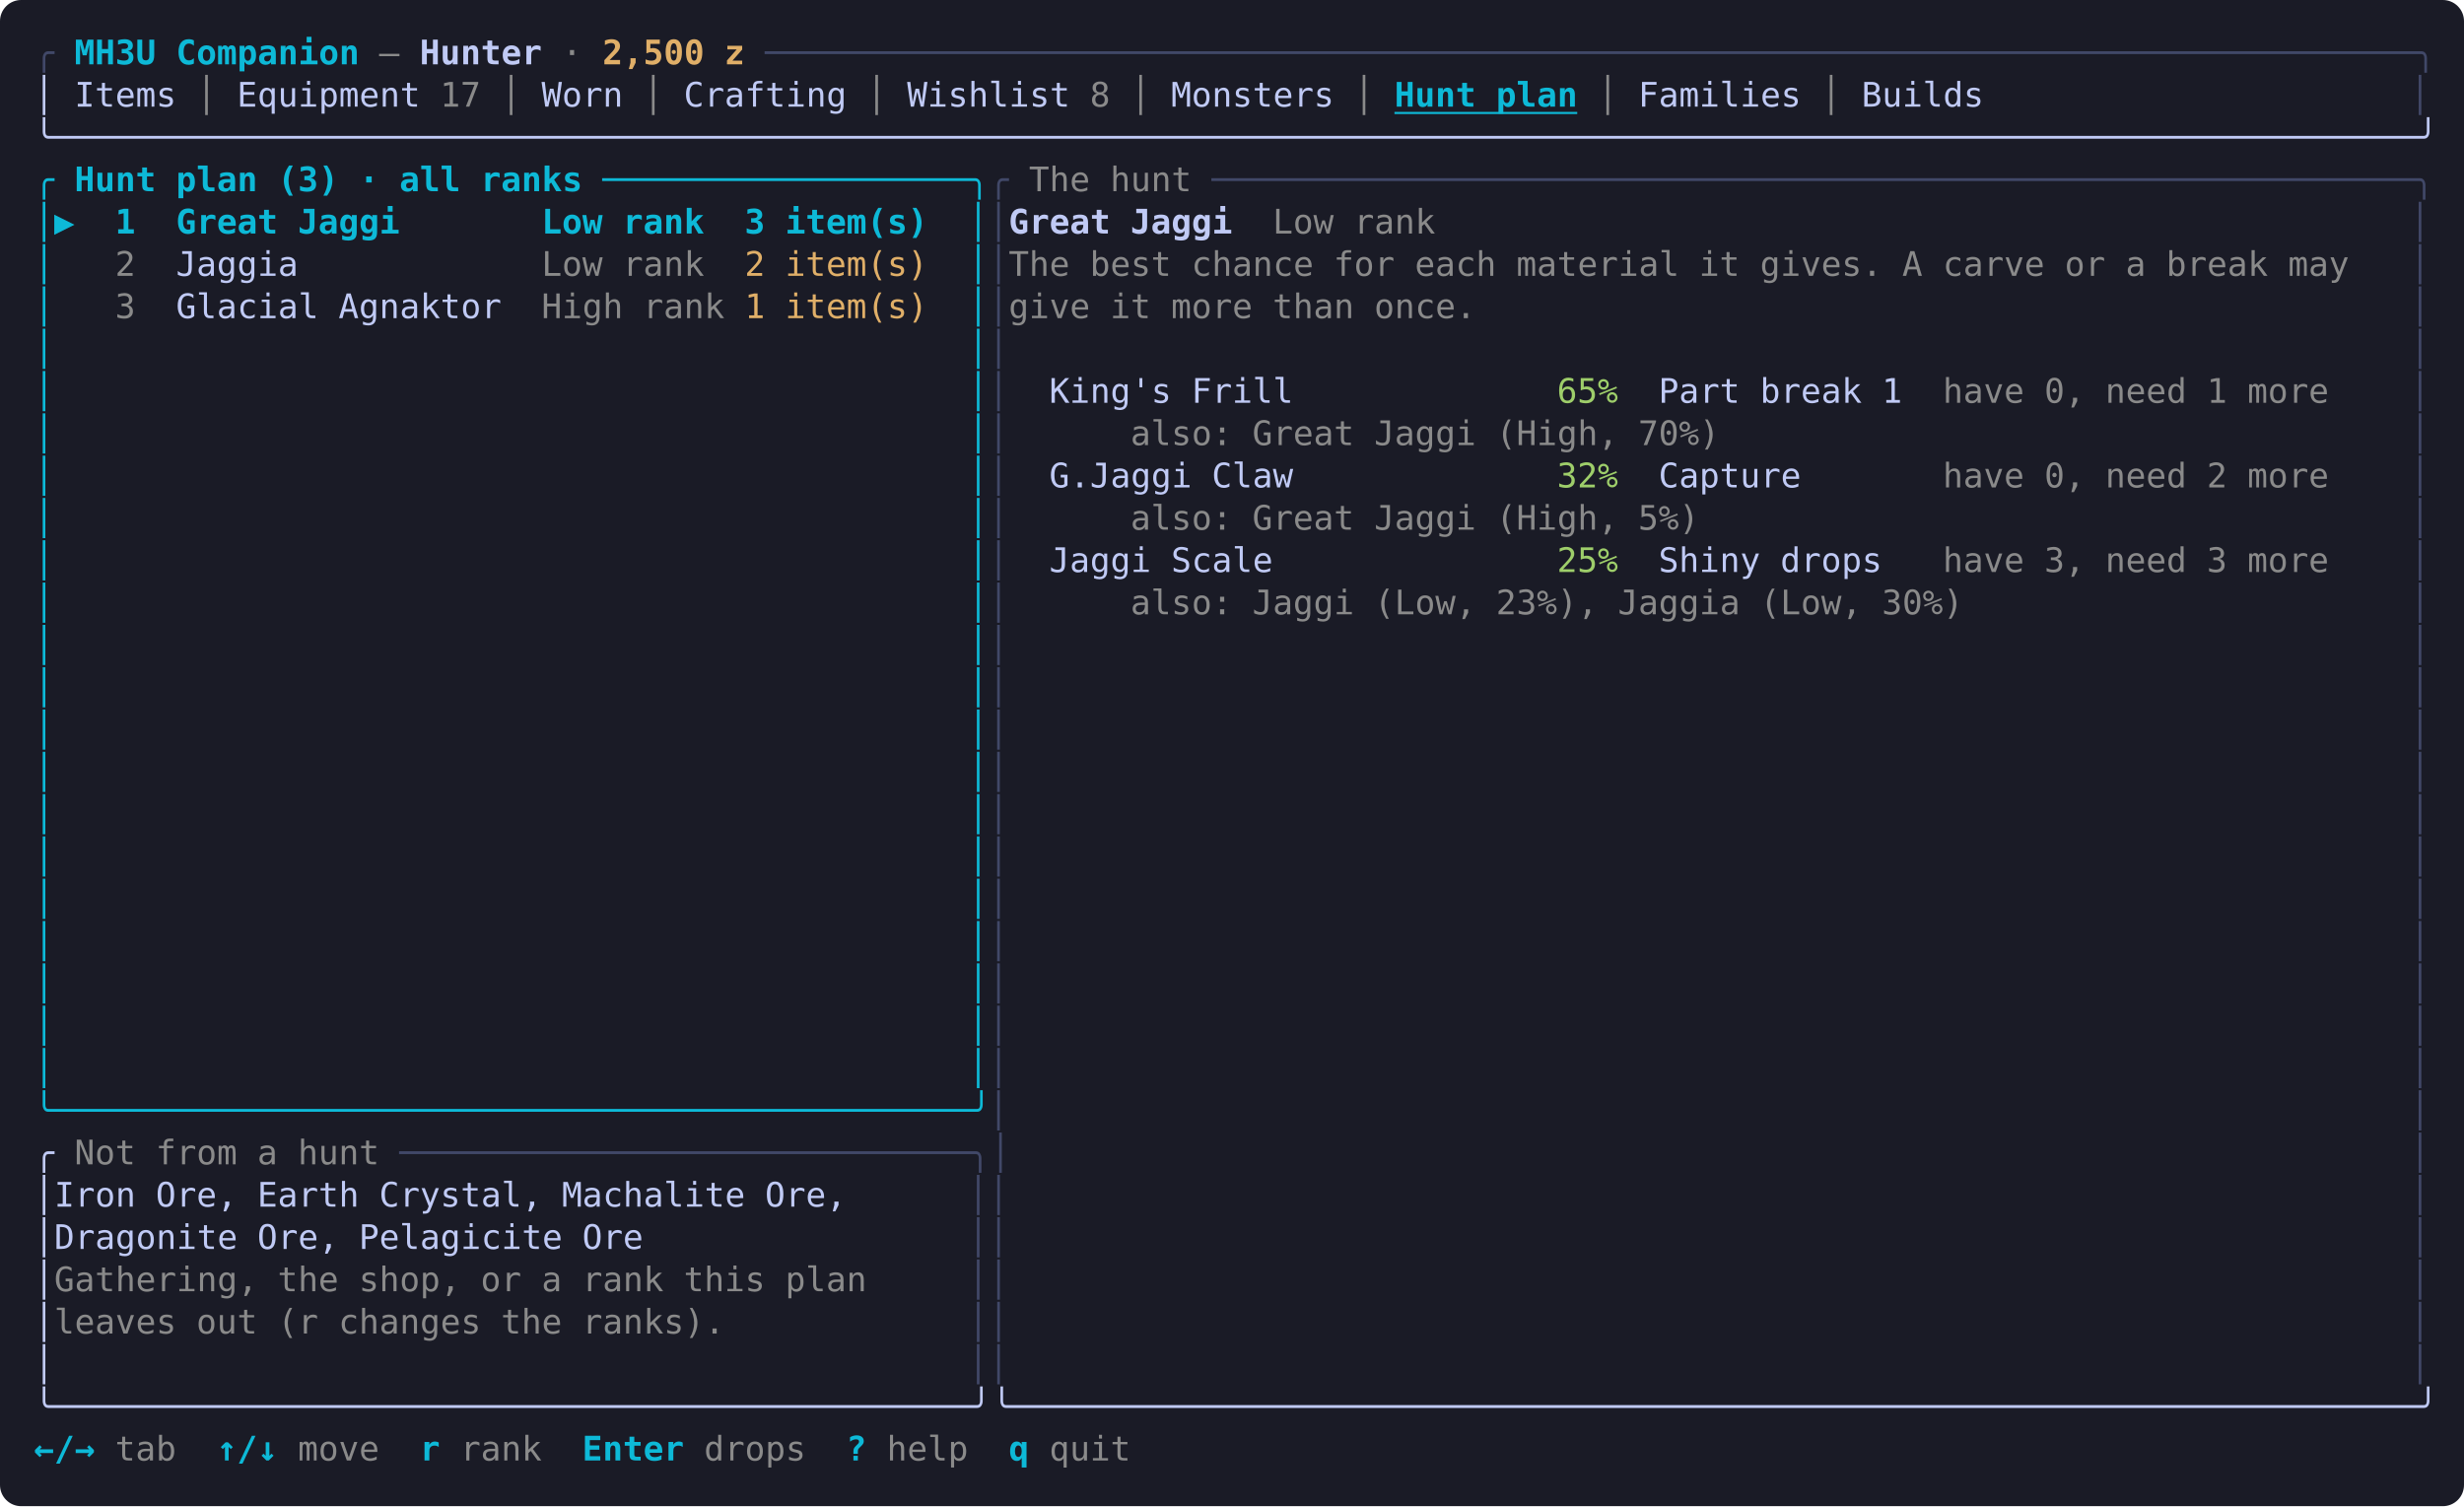
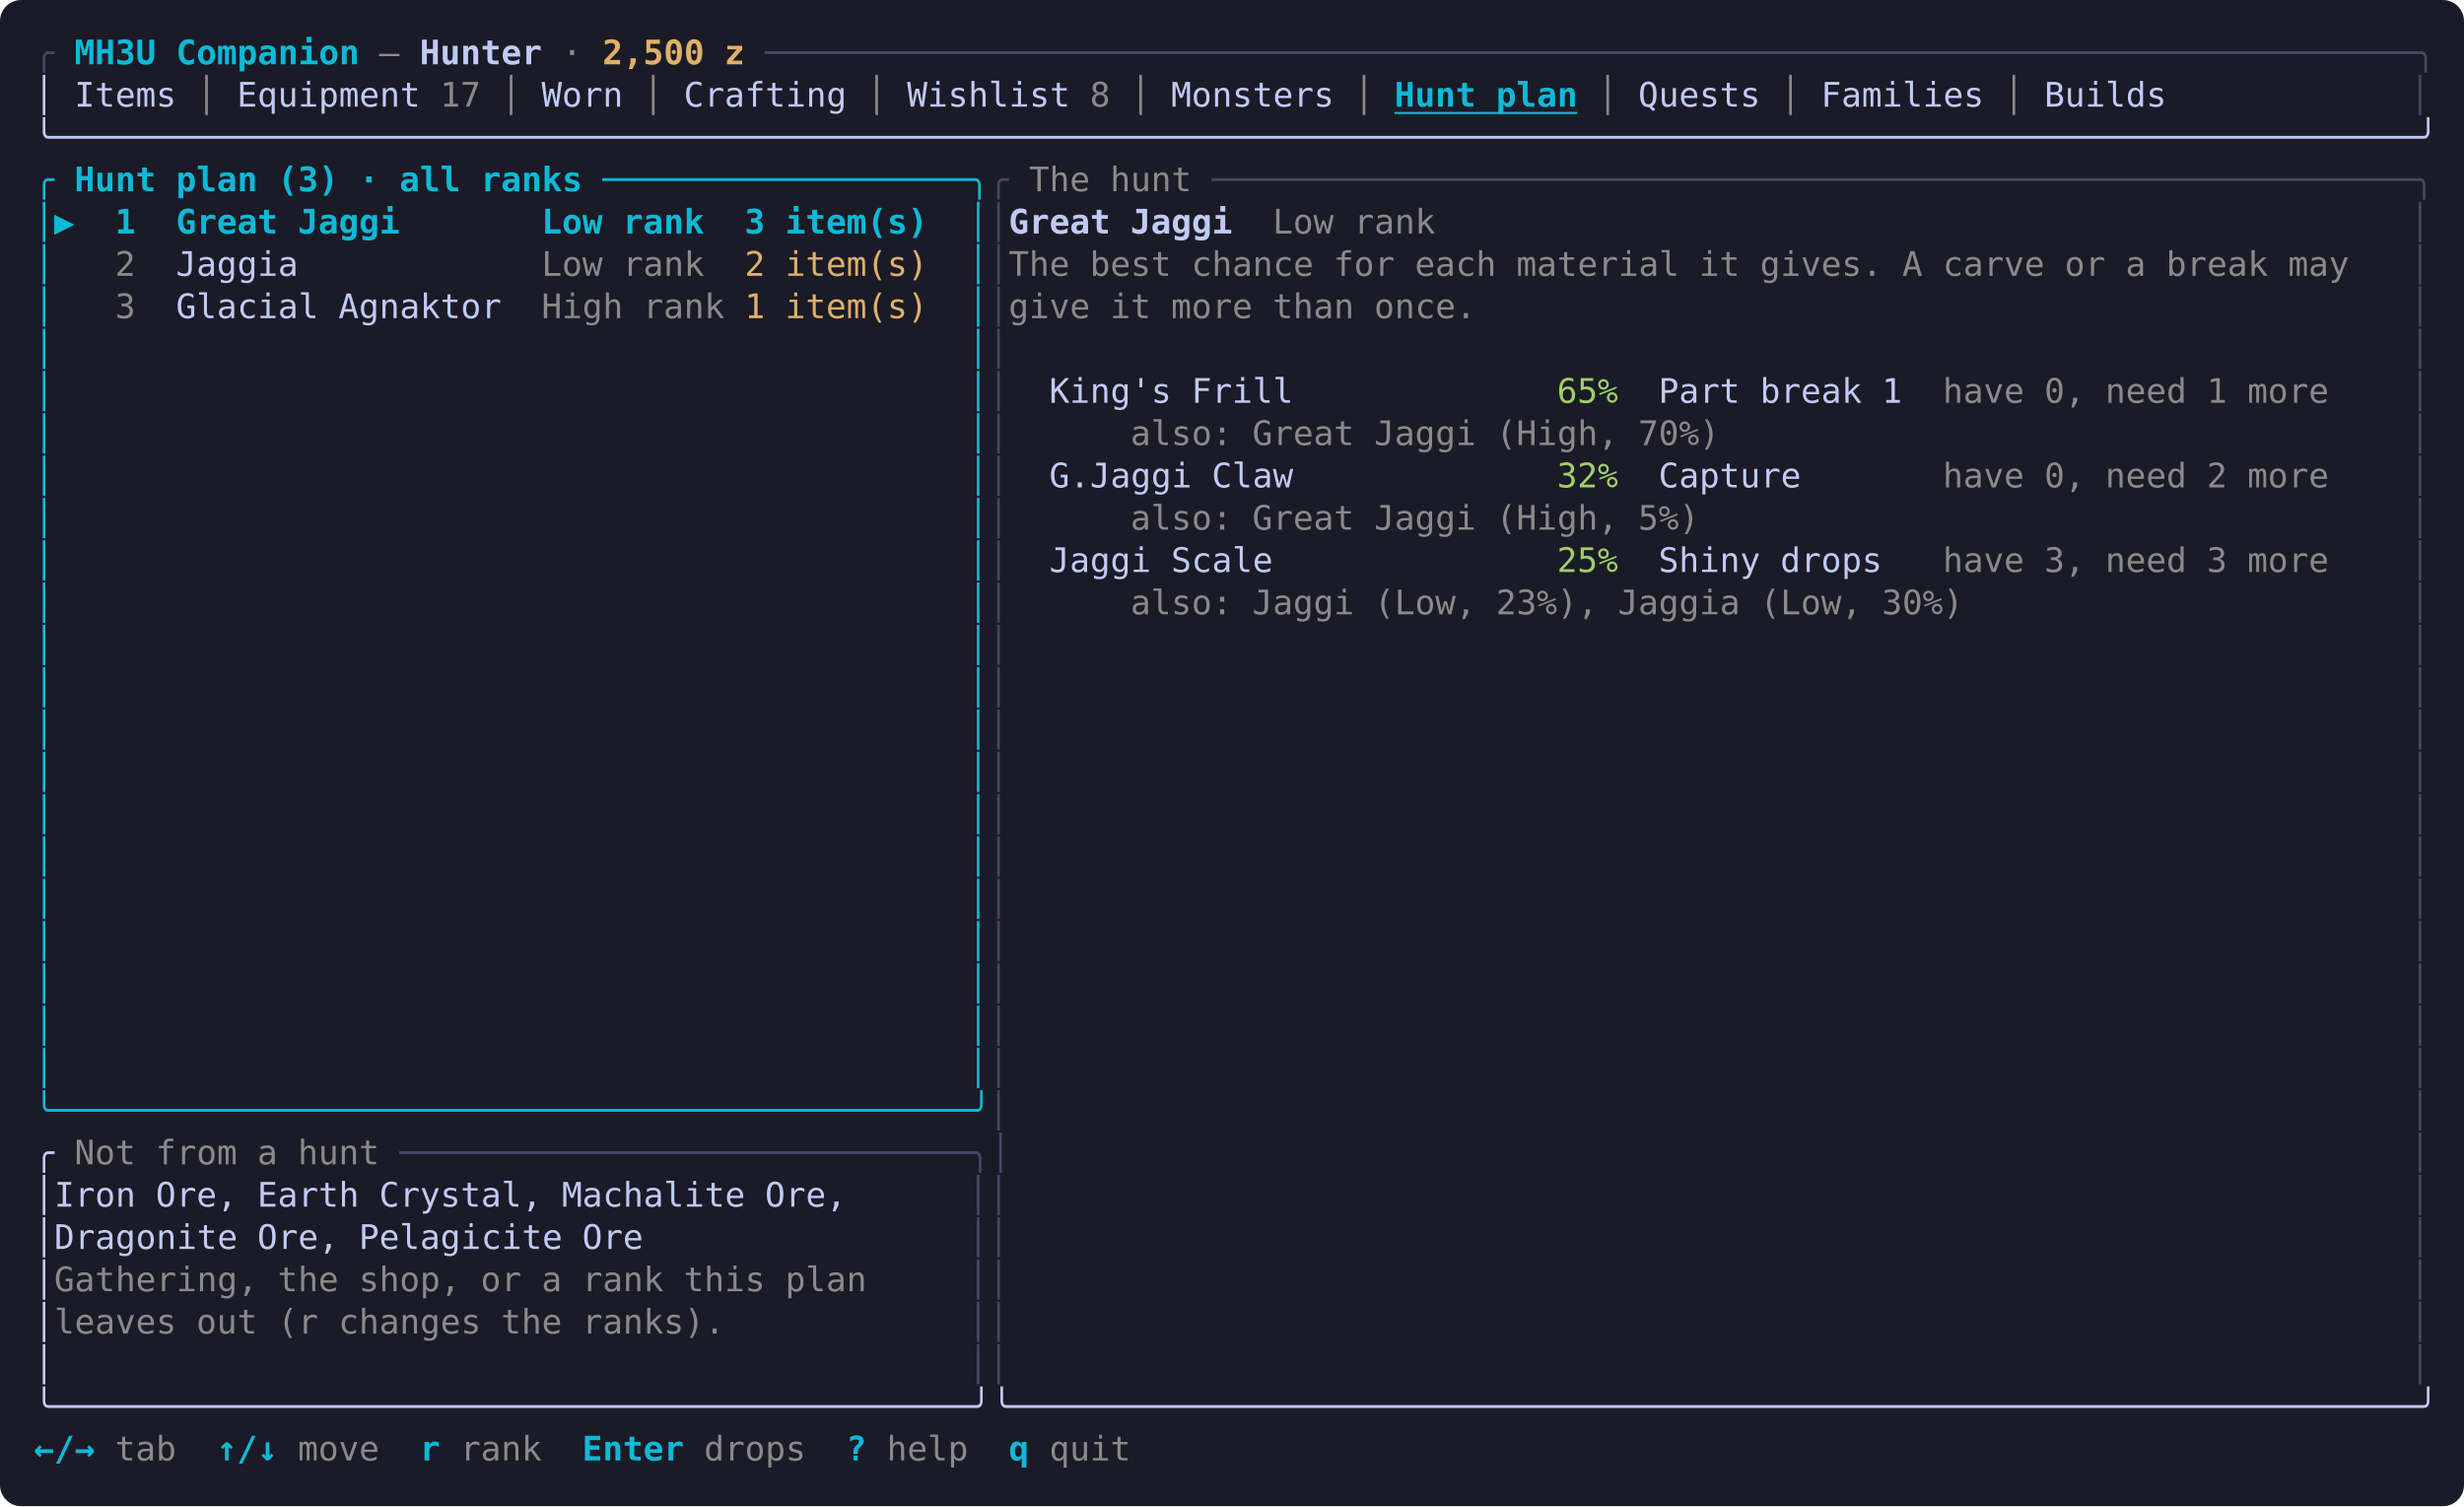
<svg xmlns="http://www.w3.org/2000/svg" width="1164.8" height="712" viewBox="0 0 1164.8 712" role="img">
  <rect width="100%" height="100%" rx="10" fill="#1a1b26" />
  <g font-family="'JetBrains Mono','JetBrainsMono Nerd Font','DejaVu Sans Mono',Menlo,Consolas,monospace" font-size="16">
    <text x="16.0" y="30.4" textLength="9.6" lengthAdjust="spacing" fill="#414868">╭</text>
    <text x="35.2" y="30.4" textLength="38.4" lengthAdjust="spacing" fill="#0db9d7" font-weight="bold">MH3U</text>
    <text x="83.2" y="30.4" textLength="86.4" lengthAdjust="spacing" fill="#0db9d7" font-weight="bold">Companion</text>
    <text x="179.2" y="30.4" textLength="9.6" lengthAdjust="spacing" fill="#8a8a8a">—</text>
    <text x="198.4" y="30.4" textLength="57.6" lengthAdjust="spacing" fill="#c0caf5" font-weight="bold">Hunter</text>
    <text x="265.6" y="30.4" textLength="9.6" lengthAdjust="spacing" fill="#8a8a8a">·</text>
    <text x="284.8" y="30.4" textLength="48.0" lengthAdjust="spacing" fill="#e0af68" font-weight="bold">2,500</text>
    <text x="342.4" y="30.4" textLength="9.6" lengthAdjust="spacing" fill="#e0af68" font-weight="bold">z</text>
    <text x="361.6" y="30.4" textLength="787.2" lengthAdjust="spacing" fill="#414868">─────────────────────────────────────────────────────────────────────────────────╮</text>
    <text x="16.0" y="50.4" textLength="9.6" lengthAdjust="spacing" fill="#c0caf5">│</text>
    <text x="35.2" y="50.4" textLength="48.0" lengthAdjust="spacing" fill="#c0caf5">Items</text>
    <text x="92.8" y="50.4" textLength="9.6" lengthAdjust="spacing" fill="#8a8a8a">│</text>
    <text x="112.0" y="50.4" textLength="86.4" lengthAdjust="spacing" fill="#c0caf5">Equipment</text>
    <text x="208.0" y="50.4" textLength="19.2" lengthAdjust="spacing" fill="#8a8a8a">17</text>
    <text x="236.8" y="50.4" textLength="9.6" lengthAdjust="spacing" fill="#8a8a8a">│</text>
    <text x="256.0" y="50.4" textLength="38.4" lengthAdjust="spacing" fill="#c0caf5">Worn</text>
    <text x="304.0" y="50.4" textLength="9.6" lengthAdjust="spacing" fill="#8a8a8a">│</text>
    <text x="323.2" y="50.4" textLength="76.8" lengthAdjust="spacing" fill="#c0caf5">Crafting</text>
    <text x="409.6" y="50.4" textLength="9.6" lengthAdjust="spacing" fill="#8a8a8a">│</text>
    <text x="428.8" y="50.4" textLength="76.8" lengthAdjust="spacing" fill="#c0caf5">Wishlist</text>
    <text x="515.2" y="50.4" textLength="9.6" lengthAdjust="spacing" fill="#8a8a8a">8</text>
    <text x="534.4" y="50.4" textLength="9.6" lengthAdjust="spacing" fill="#8a8a8a">│</text>
    <text x="553.6" y="50.4" textLength="76.8" lengthAdjust="spacing" fill="#c0caf5">Monsters</text>
    <text x="640.0" y="50.4" textLength="9.6" lengthAdjust="spacing" fill="#8a8a8a">│</text>
    <text x="659.2" y="50.4" textLength="38.4" lengthAdjust="spacing" fill="#0db9d7" font-weight="bold">Hunt</text>
    <text x="707.2" y="50.4" textLength="38.4" lengthAdjust="spacing" fill="#0db9d7" font-weight="bold">plan</text>
    <line x1="659.2" y1="53.4" x2="745.6" y2="53.4" stroke="#0db9d7" stroke-width="1" />
    <text x="755.2" y="50.4" textLength="9.6" lengthAdjust="spacing" fill="#8a8a8a">│</text>
-     <text x="774.4" y="50.4" textLength="76.8" lengthAdjust="spacing" fill="#c0caf5">Families</text>
-     <text x="860.8" y="50.4" textLength="9.6" lengthAdjust="spacing" fill="#8a8a8a">│</text>
-     <text x="880.0" y="50.4" textLength="57.6" lengthAdjust="spacing" fill="#c0caf5">Builds</text>
+     <text x="774.4" y="50.4" textLength="57.6" lengthAdjust="spacing" fill="#c0caf5">Quests</text>
+     <text x="841.6" y="50.4" textLength="9.6" lengthAdjust="spacing" fill="#8a8a8a">│</text>
+     <text x="860.8" y="50.4" textLength="76.8" lengthAdjust="spacing" fill="#c0caf5">Families</text>
+     <text x="947.2" y="50.4" textLength="9.6" lengthAdjust="spacing" fill="#8a8a8a">│</text>
+     <text x="966.4" y="50.4" textLength="57.6" lengthAdjust="spacing" fill="#c0caf5">Builds</text>
    <text x="1139.2" y="50.4" textLength="9.6" lengthAdjust="spacing" fill="#414868">│</text>
    <text x="16.0" y="70.4" textLength="1132.8" lengthAdjust="spacing" fill="#c0caf5">╰────────────────────────────────────────────────────────────────────────────────────────────────────────────────────╯</text>
    <text x="16.0" y="90.4" textLength="9.6" lengthAdjust="spacing" fill="#0db9d7">╭</text>
    <text x="35.2" y="90.4" textLength="38.4" lengthAdjust="spacing" fill="#0db9d7" font-weight="bold">Hunt</text>
    <text x="83.2" y="90.4" textLength="38.4" lengthAdjust="spacing" fill="#0db9d7" font-weight="bold">plan</text>
    <text x="131.2" y="90.4" textLength="28.8" lengthAdjust="spacing" fill="#0db9d7" font-weight="bold">(3)</text>
    <text x="169.6" y="90.4" textLength="9.6" lengthAdjust="spacing" fill="#0db9d7" font-weight="bold">·</text>
    <text x="188.8" y="90.4" textLength="28.8" lengthAdjust="spacing" fill="#0db9d7" font-weight="bold">all</text>
    <text x="227.2" y="90.4" textLength="48.0" lengthAdjust="spacing" fill="#0db9d7" font-weight="bold">ranks</text>
    <text x="284.8" y="90.4" textLength="182.4" lengthAdjust="spacing" fill="#0db9d7">──────────────────╮</text>
    <text x="467.2" y="90.4" textLength="9.6" lengthAdjust="spacing" fill="#414868">╭</text>
    <text x="486.4" y="90.4" textLength="28.8" lengthAdjust="spacing" fill="#8a8a8a">The</text>
    <text x="524.8" y="90.4" textLength="38.4" lengthAdjust="spacing" fill="#8a8a8a">hunt</text>
    <text x="572.8" y="90.4" textLength="576.0" lengthAdjust="spacing" fill="#414868">───────────────────────────────────────────────────────────╮</text>
    <text x="16.0" y="110.4" textLength="9.6" lengthAdjust="spacing" fill="#0db9d7">│</text>
    <text x="25.6" y="110.4" textLength="9.6" lengthAdjust="spacing" fill="#0db9d7" font-weight="bold">▶︎</text>
    <text x="54.4" y="110.4" textLength="9.6" lengthAdjust="spacing" fill="#0db9d7" font-weight="bold">1</text>
    <text x="83.2" y="110.4" textLength="48.0" lengthAdjust="spacing" fill="#0db9d7" font-weight="bold">Great</text>
    <text x="140.8" y="110.4" textLength="48.0" lengthAdjust="spacing" fill="#0db9d7" font-weight="bold">Jaggi</text>
    <text x="256.0" y="110.4" textLength="28.8" lengthAdjust="spacing" fill="#0db9d7" font-weight="bold">Low</text>
    <text x="294.4" y="110.4" textLength="38.4" lengthAdjust="spacing" fill="#0db9d7" font-weight="bold">rank</text>
    <text x="352.0" y="110.4" textLength="9.6" lengthAdjust="spacing" fill="#0db9d7" font-weight="bold">3</text>
    <text x="371.2" y="110.4" textLength="67.2" lengthAdjust="spacing" fill="#0db9d7" font-weight="bold">item(s)</text>
    <text x="457.6" y="110.4" textLength="9.6" lengthAdjust="spacing" fill="#0db9d7">│</text>
    <text x="467.2" y="110.4" textLength="9.6" lengthAdjust="spacing" fill="#414868">│</text>
    <text x="476.8" y="110.4" textLength="48.0" lengthAdjust="spacing" fill="#c0caf5" font-weight="bold">Great</text>
    <text x="534.4" y="110.4" textLength="48.0" lengthAdjust="spacing" fill="#c0caf5" font-weight="bold">Jaggi</text>
    <text x="601.6" y="110.4" textLength="28.8" lengthAdjust="spacing" fill="#8a8a8a">Low</text>
    <text x="640.0" y="110.4" textLength="38.4" lengthAdjust="spacing" fill="#8a8a8a">rank</text>
    <text x="1139.2" y="110.4" textLength="9.6" lengthAdjust="spacing" fill="#414868">│</text>
    <text x="16.0" y="130.4" textLength="9.6" lengthAdjust="spacing" fill="#0db9d7">│</text>
    <text x="54.4" y="130.4" textLength="9.6" lengthAdjust="spacing" fill="#8a8a8a">2</text>
    <text x="83.2" y="130.4" textLength="57.6" lengthAdjust="spacing" fill="#c0caf5">Jaggia</text>
    <text x="256.0" y="130.4" textLength="28.8" lengthAdjust="spacing" fill="#8a8a8a">Low</text>
    <text x="294.4" y="130.4" textLength="38.4" lengthAdjust="spacing" fill="#8a8a8a">rank</text>
    <text x="352.0" y="130.4" textLength="9.6" lengthAdjust="spacing" fill="#e0af68">2</text>
    <text x="371.2" y="130.4" textLength="67.2" lengthAdjust="spacing" fill="#e0af68">item(s)</text>
    <text x="457.6" y="130.4" textLength="9.6" lengthAdjust="spacing" fill="#0db9d7">│</text>
    <text x="467.2" y="130.4" textLength="9.6" lengthAdjust="spacing" fill="#414868">│</text>
    <text x="476.8" y="130.4" textLength="28.8" lengthAdjust="spacing" fill="#8a8a8a">The</text>
    <text x="515.2" y="130.4" textLength="38.4" lengthAdjust="spacing" fill="#8a8a8a">best</text>
    <text x="563.2" y="130.4" textLength="57.6" lengthAdjust="spacing" fill="#8a8a8a">chance</text>
    <text x="630.4" y="130.4" textLength="28.8" lengthAdjust="spacing" fill="#8a8a8a">for</text>
    <text x="668.8" y="130.4" textLength="38.4" lengthAdjust="spacing" fill="#8a8a8a">each</text>
    <text x="716.8" y="130.4" textLength="76.8" lengthAdjust="spacing" fill="#8a8a8a">material</text>
    <text x="803.2" y="130.4" textLength="19.2" lengthAdjust="spacing" fill="#8a8a8a">it</text>
    <text x="832.0" y="130.4" textLength="57.6" lengthAdjust="spacing" fill="#8a8a8a">gives.</text>
    <text x="899.2" y="130.4" textLength="9.6" lengthAdjust="spacing" fill="#8a8a8a">A</text>
    <text x="918.4" y="130.4" textLength="48.0" lengthAdjust="spacing" fill="#8a8a8a">carve</text>
    <text x="976.0" y="130.4" textLength="19.2" lengthAdjust="spacing" fill="#8a8a8a">or</text>
    <text x="1004.8" y="130.4" textLength="9.6" lengthAdjust="spacing" fill="#8a8a8a">a</text>
    <text x="1024.0" y="130.4" textLength="48.0" lengthAdjust="spacing" fill="#8a8a8a">break</text>
    <text x="1081.6" y="130.4" textLength="28.8" lengthAdjust="spacing" fill="#8a8a8a">may</text>
    <text x="1139.2" y="130.4" textLength="9.6" lengthAdjust="spacing" fill="#414868">│</text>
    <text x="16.0" y="150.4" textLength="9.6" lengthAdjust="spacing" fill="#0db9d7">│</text>
    <text x="54.4" y="150.4" textLength="9.6" lengthAdjust="spacing" fill="#8a8a8a">3</text>
    <text x="83.2" y="150.4" textLength="67.2" lengthAdjust="spacing" fill="#c0caf5">Glacial</text>
    <text x="160.0" y="150.4" textLength="76.8" lengthAdjust="spacing" fill="#c0caf5">Agnaktor</text>
    <text x="256.0" y="150.4" textLength="38.4" lengthAdjust="spacing" fill="#8a8a8a">High</text>
    <text x="304.0" y="150.4" textLength="38.4" lengthAdjust="spacing" fill="#8a8a8a">rank</text>
    <text x="352.0" y="150.4" textLength="9.6" lengthAdjust="spacing" fill="#e0af68">1</text>
    <text x="371.2" y="150.4" textLength="67.2" lengthAdjust="spacing" fill="#e0af68">item(s)</text>
    <text x="457.6" y="150.4" textLength="9.6" lengthAdjust="spacing" fill="#0db9d7">│</text>
    <text x="467.2" y="150.4" textLength="9.6" lengthAdjust="spacing" fill="#414868">│</text>
    <text x="476.8" y="150.4" textLength="38.4" lengthAdjust="spacing" fill="#8a8a8a">give</text>
    <text x="524.8" y="150.4" textLength="19.2" lengthAdjust="spacing" fill="#8a8a8a">it</text>
    <text x="553.6" y="150.4" textLength="38.4" lengthAdjust="spacing" fill="#8a8a8a">more</text>
    <text x="601.6" y="150.4" textLength="38.4" lengthAdjust="spacing" fill="#8a8a8a">than</text>
    <text x="649.6" y="150.4" textLength="48.0" lengthAdjust="spacing" fill="#8a8a8a">once.</text>
    <text x="1139.2" y="150.4" textLength="9.6" lengthAdjust="spacing" fill="#414868">│</text>
    <text x="16.0" y="170.4" textLength="9.6" lengthAdjust="spacing" fill="#0db9d7">│</text>
    <text x="457.6" y="170.4" textLength="9.6" lengthAdjust="spacing" fill="#0db9d7">│</text>
    <text x="467.2" y="170.4" textLength="9.6" lengthAdjust="spacing" fill="#414868">│</text>
    <text x="1139.2" y="170.4" textLength="9.6" lengthAdjust="spacing" fill="#414868">│</text>
    <text x="16.0" y="190.4" textLength="9.6" lengthAdjust="spacing" fill="#0db9d7">│</text>
    <text x="457.6" y="190.4" textLength="9.6" lengthAdjust="spacing" fill="#0db9d7">│</text>
    <text x="467.2" y="190.4" textLength="9.6" lengthAdjust="spacing" fill="#414868">│</text>
    <text x="496.0" y="190.4" textLength="57.6" lengthAdjust="spacing" fill="#c0caf5">King's</text>
    <text x="563.2" y="190.4" textLength="48.0" lengthAdjust="spacing" fill="#c0caf5">Frill</text>
    <text x="736.0" y="190.4" textLength="28.8" lengthAdjust="spacing" fill="#9ece6a">65%</text>
    <text x="784.0" y="190.4" textLength="38.4" lengthAdjust="spacing" fill="#c0caf5">Part</text>
    <text x="832.0" y="190.4" textLength="48.0" lengthAdjust="spacing" fill="#c0caf5">break</text>
    <text x="889.6" y="190.4" textLength="9.6" lengthAdjust="spacing" fill="#c0caf5">1</text>
    <text x="918.4" y="190.4" textLength="38.4" lengthAdjust="spacing" fill="#8a8a8a">have</text>
    <text x="966.4" y="190.4" textLength="19.2" lengthAdjust="spacing" fill="#8a8a8a">0,</text>
    <text x="995.2" y="190.4" textLength="38.4" lengthAdjust="spacing" fill="#8a8a8a">need</text>
    <text x="1043.2" y="190.4" textLength="9.6" lengthAdjust="spacing" fill="#8a8a8a">1</text>
    <text x="1062.4" y="190.4" textLength="38.4" lengthAdjust="spacing" fill="#8a8a8a">more</text>
    <text x="1139.2" y="190.4" textLength="9.6" lengthAdjust="spacing" fill="#414868">│</text>
    <text x="16.0" y="210.4" textLength="9.6" lengthAdjust="spacing" fill="#0db9d7">│</text>
    <text x="457.6" y="210.4" textLength="9.6" lengthAdjust="spacing" fill="#0db9d7">│</text>
    <text x="467.2" y="210.4" textLength="9.6" lengthAdjust="spacing" fill="#414868">│</text>
    <text x="534.4" y="210.4" textLength="48.0" lengthAdjust="spacing" fill="#8a8a8a">also:</text>
    <text x="592.0" y="210.4" textLength="48.0" lengthAdjust="spacing" fill="#8a8a8a">Great</text>
    <text x="649.6" y="210.4" textLength="48.0" lengthAdjust="spacing" fill="#8a8a8a">Jaggi</text>
    <text x="707.2" y="210.4" textLength="57.6" lengthAdjust="spacing" fill="#8a8a8a">(High,</text>
    <text x="774.4" y="210.4" textLength="38.4" lengthAdjust="spacing" fill="#8a8a8a">70%)</text>
    <text x="1139.2" y="210.4" textLength="9.6" lengthAdjust="spacing" fill="#414868">│</text>
    <text x="16.0" y="230.4" textLength="9.6" lengthAdjust="spacing" fill="#0db9d7">│</text>
    <text x="457.6" y="230.4" textLength="9.6" lengthAdjust="spacing" fill="#0db9d7">│</text>
    <text x="467.2" y="230.4" textLength="9.6" lengthAdjust="spacing" fill="#414868">│</text>
    <text x="496.0" y="230.4" textLength="67.2" lengthAdjust="spacing" fill="#c0caf5">G.Jaggi</text>
    <text x="572.8" y="230.4" textLength="38.4" lengthAdjust="spacing" fill="#c0caf5">Claw</text>
    <text x="736.0" y="230.4" textLength="28.8" lengthAdjust="spacing" fill="#9ece6a">32%</text>
    <text x="784.0" y="230.4" textLength="67.2" lengthAdjust="spacing" fill="#c0caf5">Capture</text>
    <text x="918.4" y="230.4" textLength="38.4" lengthAdjust="spacing" fill="#8a8a8a">have</text>
    <text x="966.4" y="230.4" textLength="19.2" lengthAdjust="spacing" fill="#8a8a8a">0,</text>
    <text x="995.2" y="230.4" textLength="38.4" lengthAdjust="spacing" fill="#8a8a8a">need</text>
    <text x="1043.2" y="230.4" textLength="9.6" lengthAdjust="spacing" fill="#8a8a8a">2</text>
    <text x="1062.4" y="230.4" textLength="38.4" lengthAdjust="spacing" fill="#8a8a8a">more</text>
    <text x="1139.2" y="230.4" textLength="9.6" lengthAdjust="spacing" fill="#414868">│</text>
    <text x="16.0" y="250.4" textLength="9.6" lengthAdjust="spacing" fill="#0db9d7">│</text>
    <text x="457.6" y="250.4" textLength="9.6" lengthAdjust="spacing" fill="#0db9d7">│</text>
    <text x="467.2" y="250.4" textLength="9.6" lengthAdjust="spacing" fill="#414868">│</text>
    <text x="534.4" y="250.4" textLength="48.0" lengthAdjust="spacing" fill="#8a8a8a">also:</text>
    <text x="592.0" y="250.4" textLength="48.0" lengthAdjust="spacing" fill="#8a8a8a">Great</text>
    <text x="649.6" y="250.4" textLength="48.0" lengthAdjust="spacing" fill="#8a8a8a">Jaggi</text>
    <text x="707.2" y="250.4" textLength="57.6" lengthAdjust="spacing" fill="#8a8a8a">(High,</text>
    <text x="774.4" y="250.4" textLength="28.8" lengthAdjust="spacing" fill="#8a8a8a">5%)</text>
    <text x="1139.2" y="250.4" textLength="9.6" lengthAdjust="spacing" fill="#414868">│</text>
    <text x="16.0" y="270.4" textLength="9.6" lengthAdjust="spacing" fill="#0db9d7">│</text>
    <text x="457.6" y="270.4" textLength="9.6" lengthAdjust="spacing" fill="#0db9d7">│</text>
    <text x="467.2" y="270.4" textLength="9.6" lengthAdjust="spacing" fill="#414868">│</text>
    <text x="496.0" y="270.4" textLength="48.0" lengthAdjust="spacing" fill="#c0caf5">Jaggi</text>
    <text x="553.6" y="270.4" textLength="48.0" lengthAdjust="spacing" fill="#c0caf5">Scale</text>
    <text x="736.0" y="270.4" textLength="28.8" lengthAdjust="spacing" fill="#9ece6a">25%</text>
    <text x="784.0" y="270.4" textLength="48.0" lengthAdjust="spacing" fill="#c0caf5">Shiny</text>
    <text x="841.6" y="270.4" textLength="48.0" lengthAdjust="spacing" fill="#c0caf5">drops</text>
    <text x="918.4" y="270.4" textLength="38.4" lengthAdjust="spacing" fill="#8a8a8a">have</text>
    <text x="966.4" y="270.4" textLength="19.2" lengthAdjust="spacing" fill="#8a8a8a">3,</text>
    <text x="995.2" y="270.4" textLength="38.4" lengthAdjust="spacing" fill="#8a8a8a">need</text>
    <text x="1043.2" y="270.4" textLength="9.6" lengthAdjust="spacing" fill="#8a8a8a">3</text>
    <text x="1062.4" y="270.4" textLength="38.4" lengthAdjust="spacing" fill="#8a8a8a">more</text>
    <text x="1139.2" y="270.4" textLength="9.6" lengthAdjust="spacing" fill="#414868">│</text>
    <text x="16.0" y="290.4" textLength="9.6" lengthAdjust="spacing" fill="#0db9d7">│</text>
    <text x="457.6" y="290.4" textLength="9.6" lengthAdjust="spacing" fill="#0db9d7">│</text>
    <text x="467.2" y="290.4" textLength="9.6" lengthAdjust="spacing" fill="#414868">│</text>
    <text x="534.4" y="290.4" textLength="48.0" lengthAdjust="spacing" fill="#8a8a8a">also:</text>
    <text x="592.0" y="290.4" textLength="48.0" lengthAdjust="spacing" fill="#8a8a8a">Jaggi</text>
    <text x="649.6" y="290.4" textLength="48.0" lengthAdjust="spacing" fill="#8a8a8a">(Low,</text>
    <text x="707.2" y="290.4" textLength="48.0" lengthAdjust="spacing" fill="#8a8a8a">23%),</text>
    <text x="764.8" y="290.4" textLength="57.6" lengthAdjust="spacing" fill="#8a8a8a">Jaggia</text>
    <text x="832.0" y="290.4" textLength="48.0" lengthAdjust="spacing" fill="#8a8a8a">(Low,</text>
    <text x="889.6" y="290.4" textLength="38.4" lengthAdjust="spacing" fill="#8a8a8a">30%)</text>
    <text x="1139.2" y="290.4" textLength="9.6" lengthAdjust="spacing" fill="#414868">│</text>
    <text x="16.0" y="310.4" textLength="9.6" lengthAdjust="spacing" fill="#0db9d7">│</text>
    <text x="457.6" y="310.4" textLength="9.6" lengthAdjust="spacing" fill="#0db9d7">│</text>
    <text x="467.2" y="310.4" textLength="9.6" lengthAdjust="spacing" fill="#414868">│</text>
    <text x="1139.2" y="310.4" textLength="9.6" lengthAdjust="spacing" fill="#414868">│</text>
    <text x="16.0" y="330.4" textLength="9.6" lengthAdjust="spacing" fill="#0db9d7">│</text>
    <text x="457.6" y="330.4" textLength="9.6" lengthAdjust="spacing" fill="#0db9d7">│</text>
    <text x="467.2" y="330.4" textLength="9.6" lengthAdjust="spacing" fill="#414868">│</text>
    <text x="1139.2" y="330.4" textLength="9.6" lengthAdjust="spacing" fill="#414868">│</text>
    <text x="16.0" y="350.4" textLength="9.6" lengthAdjust="spacing" fill="#0db9d7">│</text>
    <text x="457.6" y="350.4" textLength="9.6" lengthAdjust="spacing" fill="#0db9d7">│</text>
    <text x="467.2" y="350.4" textLength="9.6" lengthAdjust="spacing" fill="#414868">│</text>
    <text x="1139.2" y="350.4" textLength="9.6" lengthAdjust="spacing" fill="#414868">│</text>
    <text x="16.0" y="370.4" textLength="9.6" lengthAdjust="spacing" fill="#0db9d7">│</text>
    <text x="457.6" y="370.4" textLength="9.6" lengthAdjust="spacing" fill="#0db9d7">│</text>
    <text x="467.2" y="370.4" textLength="9.6" lengthAdjust="spacing" fill="#414868">│</text>
    <text x="1139.2" y="370.4" textLength="9.6" lengthAdjust="spacing" fill="#414868">│</text>
    <text x="16.0" y="390.4" textLength="9.6" lengthAdjust="spacing" fill="#0db9d7">│</text>
    <text x="457.6" y="390.4" textLength="9.6" lengthAdjust="spacing" fill="#0db9d7">│</text>
    <text x="467.2" y="390.4" textLength="9.6" lengthAdjust="spacing" fill="#414868">│</text>
    <text x="1139.2" y="390.4" textLength="9.6" lengthAdjust="spacing" fill="#414868">│</text>
    <text x="16.0" y="410.4" textLength="9.6" lengthAdjust="spacing" fill="#0db9d7">│</text>
    <text x="457.6" y="410.4" textLength="9.6" lengthAdjust="spacing" fill="#0db9d7">│</text>
    <text x="467.2" y="410.4" textLength="9.6" lengthAdjust="spacing" fill="#414868">│</text>
    <text x="1139.2" y="410.4" textLength="9.6" lengthAdjust="spacing" fill="#414868">│</text>
    <text x="16.0" y="430.4" textLength="9.6" lengthAdjust="spacing" fill="#0db9d7">│</text>
    <text x="457.6" y="430.4" textLength="9.6" lengthAdjust="spacing" fill="#0db9d7">│</text>
    <text x="467.2" y="430.4" textLength="9.6" lengthAdjust="spacing" fill="#414868">│</text>
    <text x="1139.2" y="430.4" textLength="9.6" lengthAdjust="spacing" fill="#414868">│</text>
    <text x="16.0" y="450.4" textLength="9.6" lengthAdjust="spacing" fill="#0db9d7">│</text>
    <text x="457.6" y="450.4" textLength="9.6" lengthAdjust="spacing" fill="#0db9d7">│</text>
    <text x="467.2" y="450.4" textLength="9.6" lengthAdjust="spacing" fill="#414868">│</text>
    <text x="1139.2" y="450.4" textLength="9.6" lengthAdjust="spacing" fill="#414868">│</text>
    <text x="16.0" y="470.4" textLength="9.6" lengthAdjust="spacing" fill="#0db9d7">│</text>
    <text x="457.6" y="470.4" textLength="9.6" lengthAdjust="spacing" fill="#0db9d7">│</text>
    <text x="467.2" y="470.4" textLength="9.6" lengthAdjust="spacing" fill="#414868">│</text>
    <text x="1139.2" y="470.4" textLength="9.6" lengthAdjust="spacing" fill="#414868">│</text>
    <text x="16.0" y="490.4" textLength="9.6" lengthAdjust="spacing" fill="#0db9d7">│</text>
    <text x="457.6" y="490.4" textLength="9.6" lengthAdjust="spacing" fill="#0db9d7">│</text>
    <text x="467.2" y="490.4" textLength="9.6" lengthAdjust="spacing" fill="#414868">│</text>
    <text x="1139.2" y="490.4" textLength="9.6" lengthAdjust="spacing" fill="#414868">│</text>
    <text x="16.0" y="510.4" textLength="9.6" lengthAdjust="spacing" fill="#0db9d7">│</text>
    <text x="457.6" y="510.4" textLength="9.6" lengthAdjust="spacing" fill="#0db9d7">│</text>
    <text x="467.2" y="510.4" textLength="9.6" lengthAdjust="spacing" fill="#414868">│</text>
    <text x="1139.2" y="510.4" textLength="9.6" lengthAdjust="spacing" fill="#414868">│</text>
    <text x="16.0" y="530.4" textLength="451.2" lengthAdjust="spacing" fill="#0db9d7">╰─────────────────────────────────────────────╯</text>
    <text x="467.2" y="530.4" textLength="9.6" lengthAdjust="spacing" fill="#414868">│</text>
    <text x="1139.2" y="530.4" textLength="9.6" lengthAdjust="spacing" fill="#414868">│</text>
    <text x="16.0" y="550.4" textLength="9.6" lengthAdjust="spacing" fill="#c0caf5">╭</text>
    <text x="35.2" y="550.4" textLength="28.8" lengthAdjust="spacing" fill="#8a8a8a">Not</text>
    <text x="73.6" y="550.4" textLength="38.4" lengthAdjust="spacing" fill="#8a8a8a">from</text>
    <text x="121.6" y="550.4" textLength="9.6" lengthAdjust="spacing" fill="#8a8a8a">a</text>
    <text x="140.8" y="550.4" textLength="38.4" lengthAdjust="spacing" fill="#8a8a8a">hunt</text>
    <text x="188.8" y="550.4" textLength="288.0" lengthAdjust="spacing" fill="#414868">────────────────────────────╮│</text>
    <text x="1139.2" y="550.4" textLength="9.6" lengthAdjust="spacing" fill="#414868">│</text>
    <text x="16.0" y="570.4" textLength="48.0" lengthAdjust="spacing" fill="#c0caf5">│Iron</text>
    <text x="73.6" y="570.4" textLength="38.4" lengthAdjust="spacing" fill="#c0caf5">Ore,</text>
    <text x="121.6" y="570.4" textLength="48.0" lengthAdjust="spacing" fill="#c0caf5">Earth</text>
    <text x="179.2" y="570.4" textLength="76.8" lengthAdjust="spacing" fill="#c0caf5">Crystal,</text>
    <text x="265.6" y="570.4" textLength="86.4" lengthAdjust="spacing" fill="#c0caf5">Machalite</text>
    <text x="361.6" y="570.4" textLength="38.4" lengthAdjust="spacing" fill="#c0caf5">Ore,</text>
    <text x="457.6" y="570.4" textLength="19.2" lengthAdjust="spacing" fill="#414868">││</text>
    <text x="1139.2" y="570.4" textLength="9.6" lengthAdjust="spacing" fill="#414868">│</text>
    <text x="16.0" y="590.4" textLength="96.0" lengthAdjust="spacing" fill="#c0caf5">│Dragonite</text>
    <text x="121.6" y="590.4" textLength="38.4" lengthAdjust="spacing" fill="#c0caf5">Ore,</text>
    <text x="169.6" y="590.4" textLength="96.0" lengthAdjust="spacing" fill="#c0caf5">Pelagicite</text>
    <text x="275.2" y="590.4" textLength="28.8" lengthAdjust="spacing" fill="#c0caf5">Ore</text>
    <text x="457.6" y="590.4" textLength="19.2" lengthAdjust="spacing" fill="#414868">││</text>
    <text x="1139.2" y="590.4" textLength="9.6" lengthAdjust="spacing" fill="#414868">│</text>
    <text x="16.0" y="610.4" textLength="9.6" lengthAdjust="spacing" fill="#c0caf5">│</text>
    <text x="25.6" y="610.4" textLength="96.0" lengthAdjust="spacing" fill="#8a8a8a">Gathering,</text>
    <text x="131.2" y="610.4" textLength="28.8" lengthAdjust="spacing" fill="#8a8a8a">the</text>
    <text x="169.6" y="610.4" textLength="48.0" lengthAdjust="spacing" fill="#8a8a8a">shop,</text>
    <text x="227.2" y="610.4" textLength="19.2" lengthAdjust="spacing" fill="#8a8a8a">or</text>
    <text x="256.0" y="610.4" textLength="9.6" lengthAdjust="spacing" fill="#8a8a8a">a</text>
    <text x="275.2" y="610.4" textLength="38.4" lengthAdjust="spacing" fill="#8a8a8a">rank</text>
    <text x="323.2" y="610.4" textLength="38.4" lengthAdjust="spacing" fill="#8a8a8a">this</text>
    <text x="371.2" y="610.4" textLength="38.4" lengthAdjust="spacing" fill="#8a8a8a">plan</text>
    <text x="457.6" y="610.4" textLength="19.2" lengthAdjust="spacing" fill="#414868">││</text>
    <text x="1139.2" y="610.4" textLength="9.6" lengthAdjust="spacing" fill="#414868">│</text>
    <text x="16.0" y="630.4" textLength="9.6" lengthAdjust="spacing" fill="#c0caf5">│</text>
    <text x="25.6" y="630.4" textLength="57.6" lengthAdjust="spacing" fill="#8a8a8a">leaves</text>
    <text x="92.8" y="630.4" textLength="28.8" lengthAdjust="spacing" fill="#8a8a8a">out</text>
    <text x="131.2" y="630.4" textLength="19.2" lengthAdjust="spacing" fill="#8a8a8a">(r</text>
    <text x="160.0" y="630.4" textLength="67.2" lengthAdjust="spacing" fill="#8a8a8a">changes</text>
    <text x="236.8" y="630.4" textLength="28.8" lengthAdjust="spacing" fill="#8a8a8a">the</text>
    <text x="275.2" y="630.4" textLength="67.2" lengthAdjust="spacing" fill="#8a8a8a">ranks).</text>
    <text x="457.6" y="630.4" textLength="19.2" lengthAdjust="spacing" fill="#414868">││</text>
    <text x="1139.2" y="630.4" textLength="9.6" lengthAdjust="spacing" fill="#414868">│</text>
    <text x="16.0" y="650.4" textLength="9.6" lengthAdjust="spacing" fill="#c0caf5">│</text>
    <text x="457.6" y="650.4" textLength="19.2" lengthAdjust="spacing" fill="#414868">││</text>
    <text x="1139.2" y="650.4" textLength="9.6" lengthAdjust="spacing" fill="#414868">│</text>
    <text x="16.0" y="670.4" textLength="1132.8" lengthAdjust="spacing" fill="#c0caf5">╰─────────────────────────────────────────────╯╰─────────────────────────────────────────────────────────────────────╯</text>
    <text x="16.0" y="690.4" textLength="28.8" lengthAdjust="spacing" fill="#0db9d7" font-weight="bold">←/→</text>
    <text x="54.4" y="690.4" textLength="28.8" lengthAdjust="spacing" fill="#8a8a8a">tab</text>
    <text x="102.4" y="690.4" textLength="28.8" lengthAdjust="spacing" fill="#0db9d7" font-weight="bold">↑/↓</text>
    <text x="140.8" y="690.4" textLength="38.4" lengthAdjust="spacing" fill="#8a8a8a">move</text>
    <text x="198.4" y="690.4" textLength="9.6" lengthAdjust="spacing" fill="#0db9d7" font-weight="bold">r</text>
    <text x="217.6" y="690.4" textLength="38.4" lengthAdjust="spacing" fill="#8a8a8a">rank</text>
    <text x="275.2" y="690.4" textLength="48.0" lengthAdjust="spacing" fill="#0db9d7" font-weight="bold">Enter</text>
    <text x="332.8" y="690.4" textLength="48.0" lengthAdjust="spacing" fill="#8a8a8a">drops</text>
    <text x="400.0" y="690.4" textLength="9.6" lengthAdjust="spacing" fill="#0db9d7" font-weight="bold">?</text>
    <text x="419.2" y="690.4" textLength="38.4" lengthAdjust="spacing" fill="#8a8a8a">help</text>
    <text x="476.8" y="690.4" textLength="9.6" lengthAdjust="spacing" fill="#0db9d7" font-weight="bold">q</text>
    <text x="496.0" y="690.4" textLength="38.4" lengthAdjust="spacing" fill="#8a8a8a">quit</text>
  </g>
</svg>
